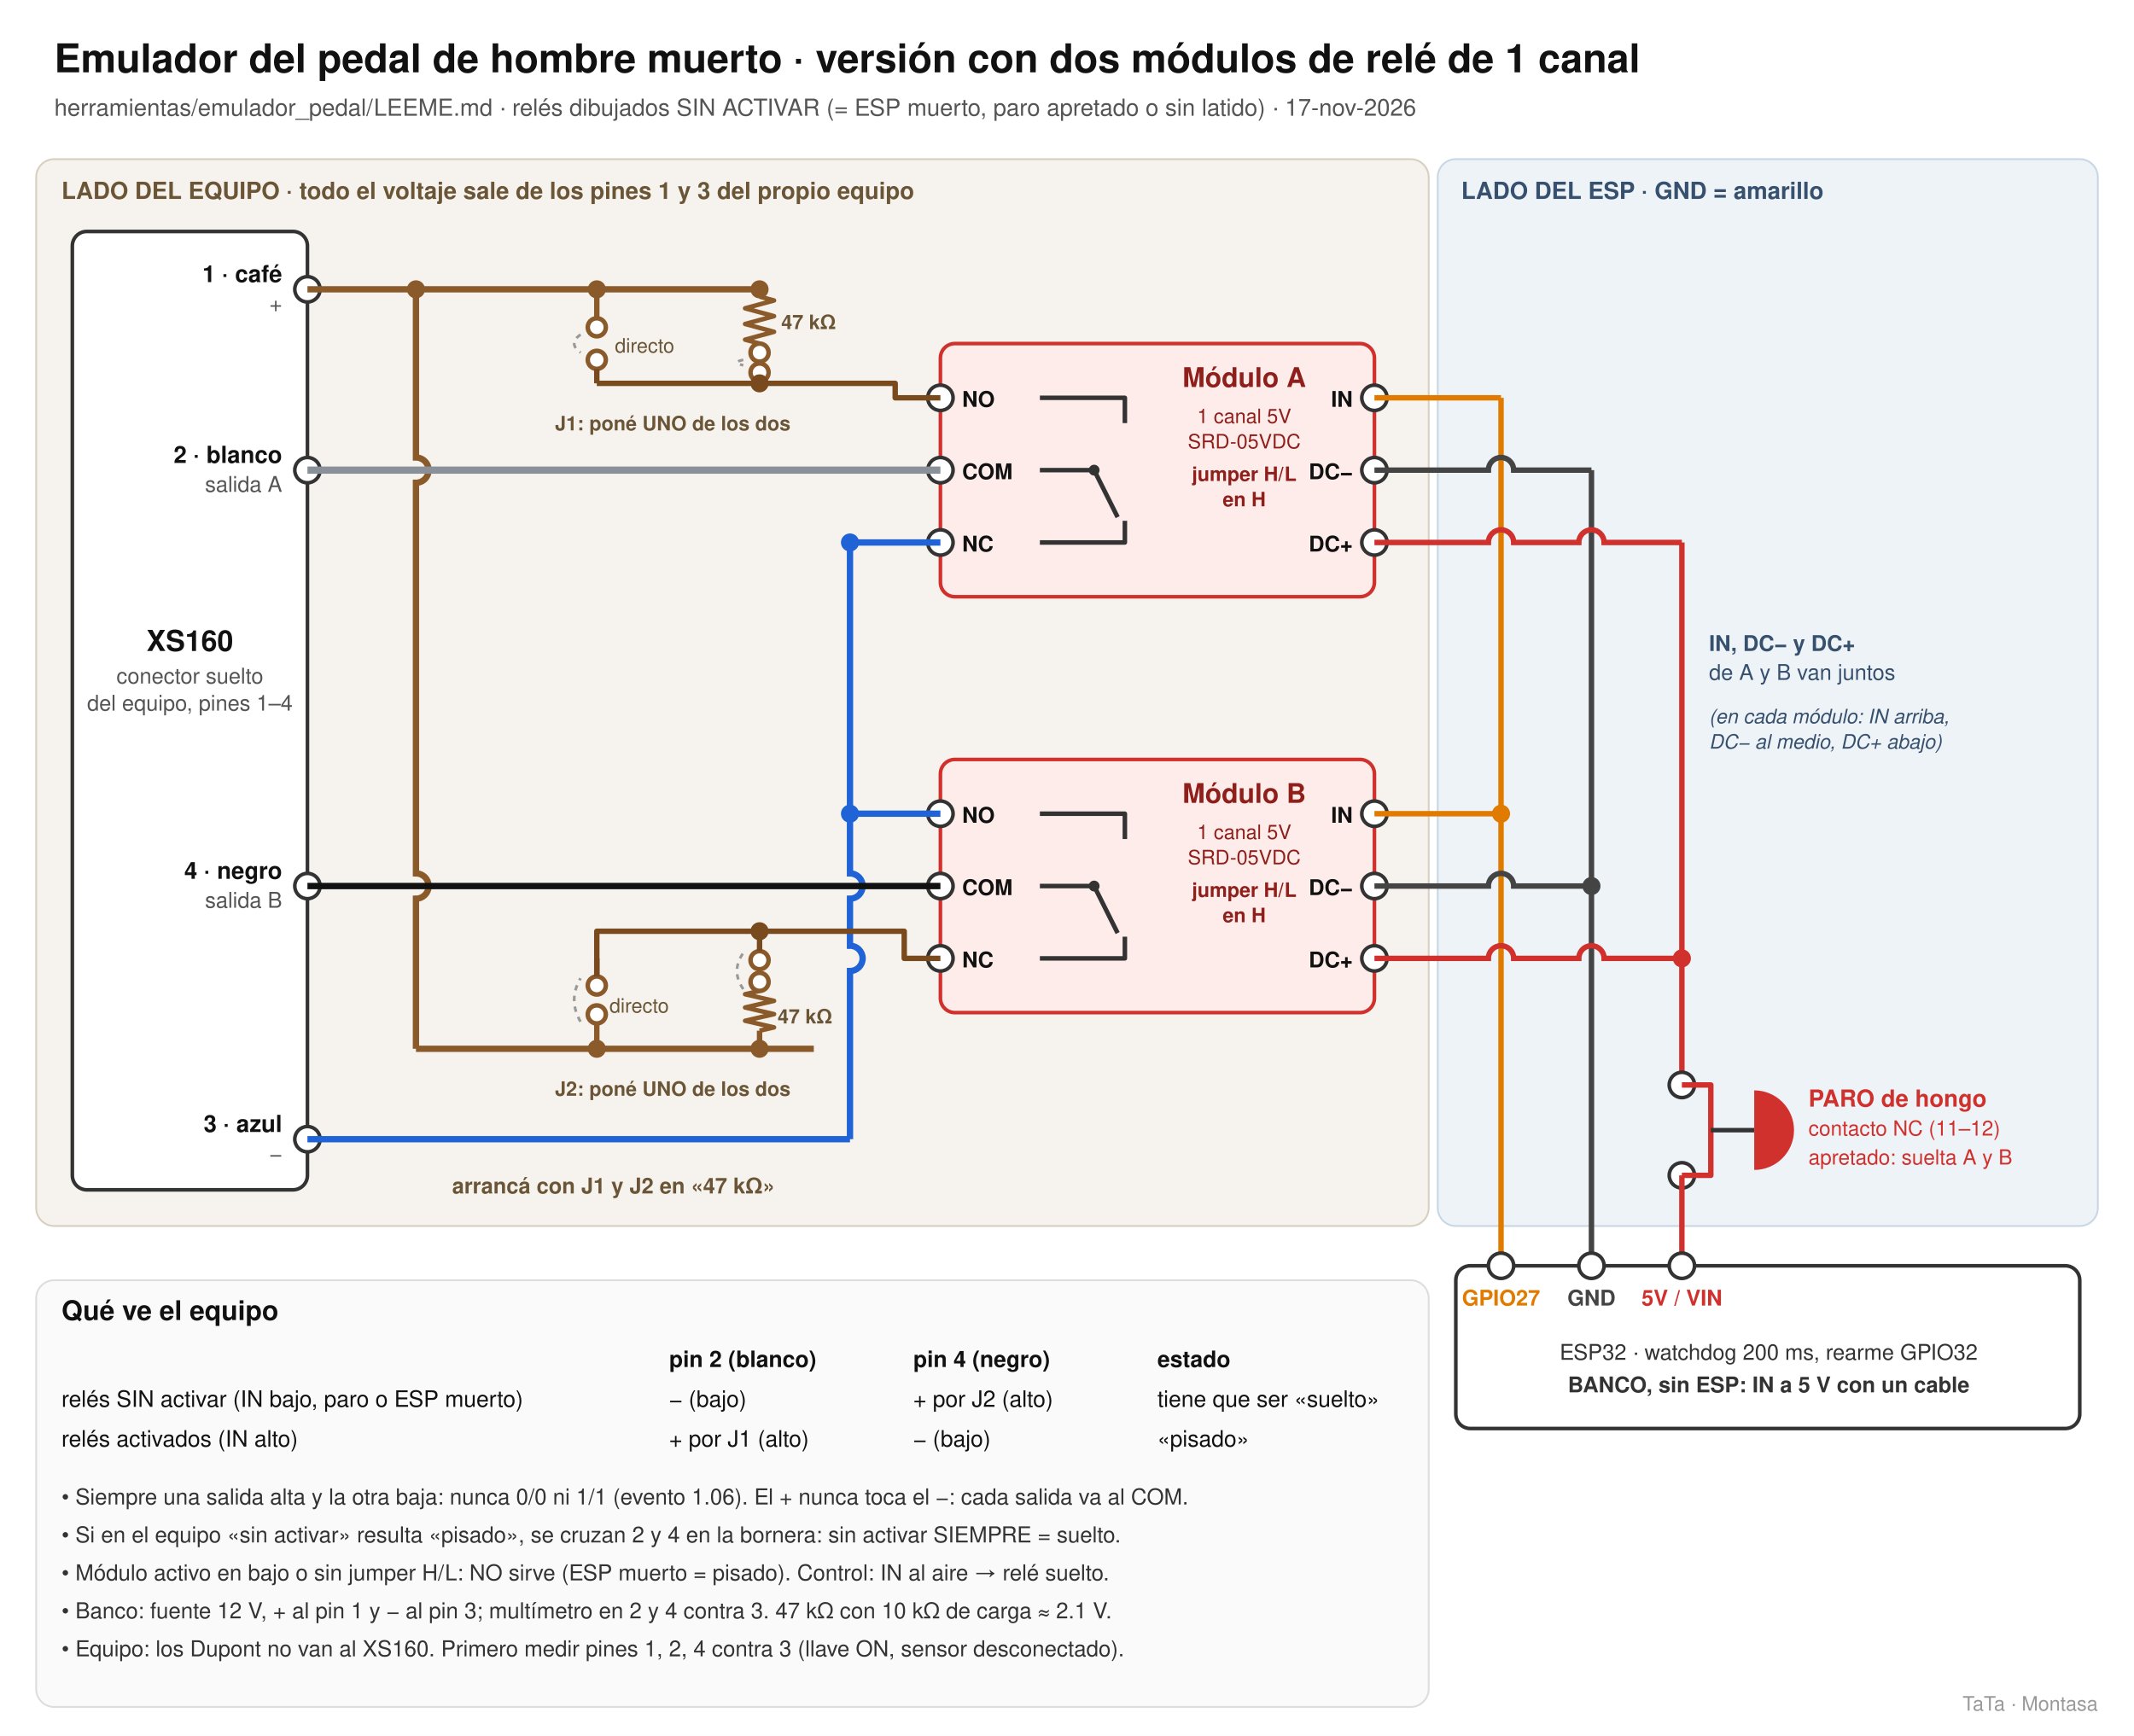
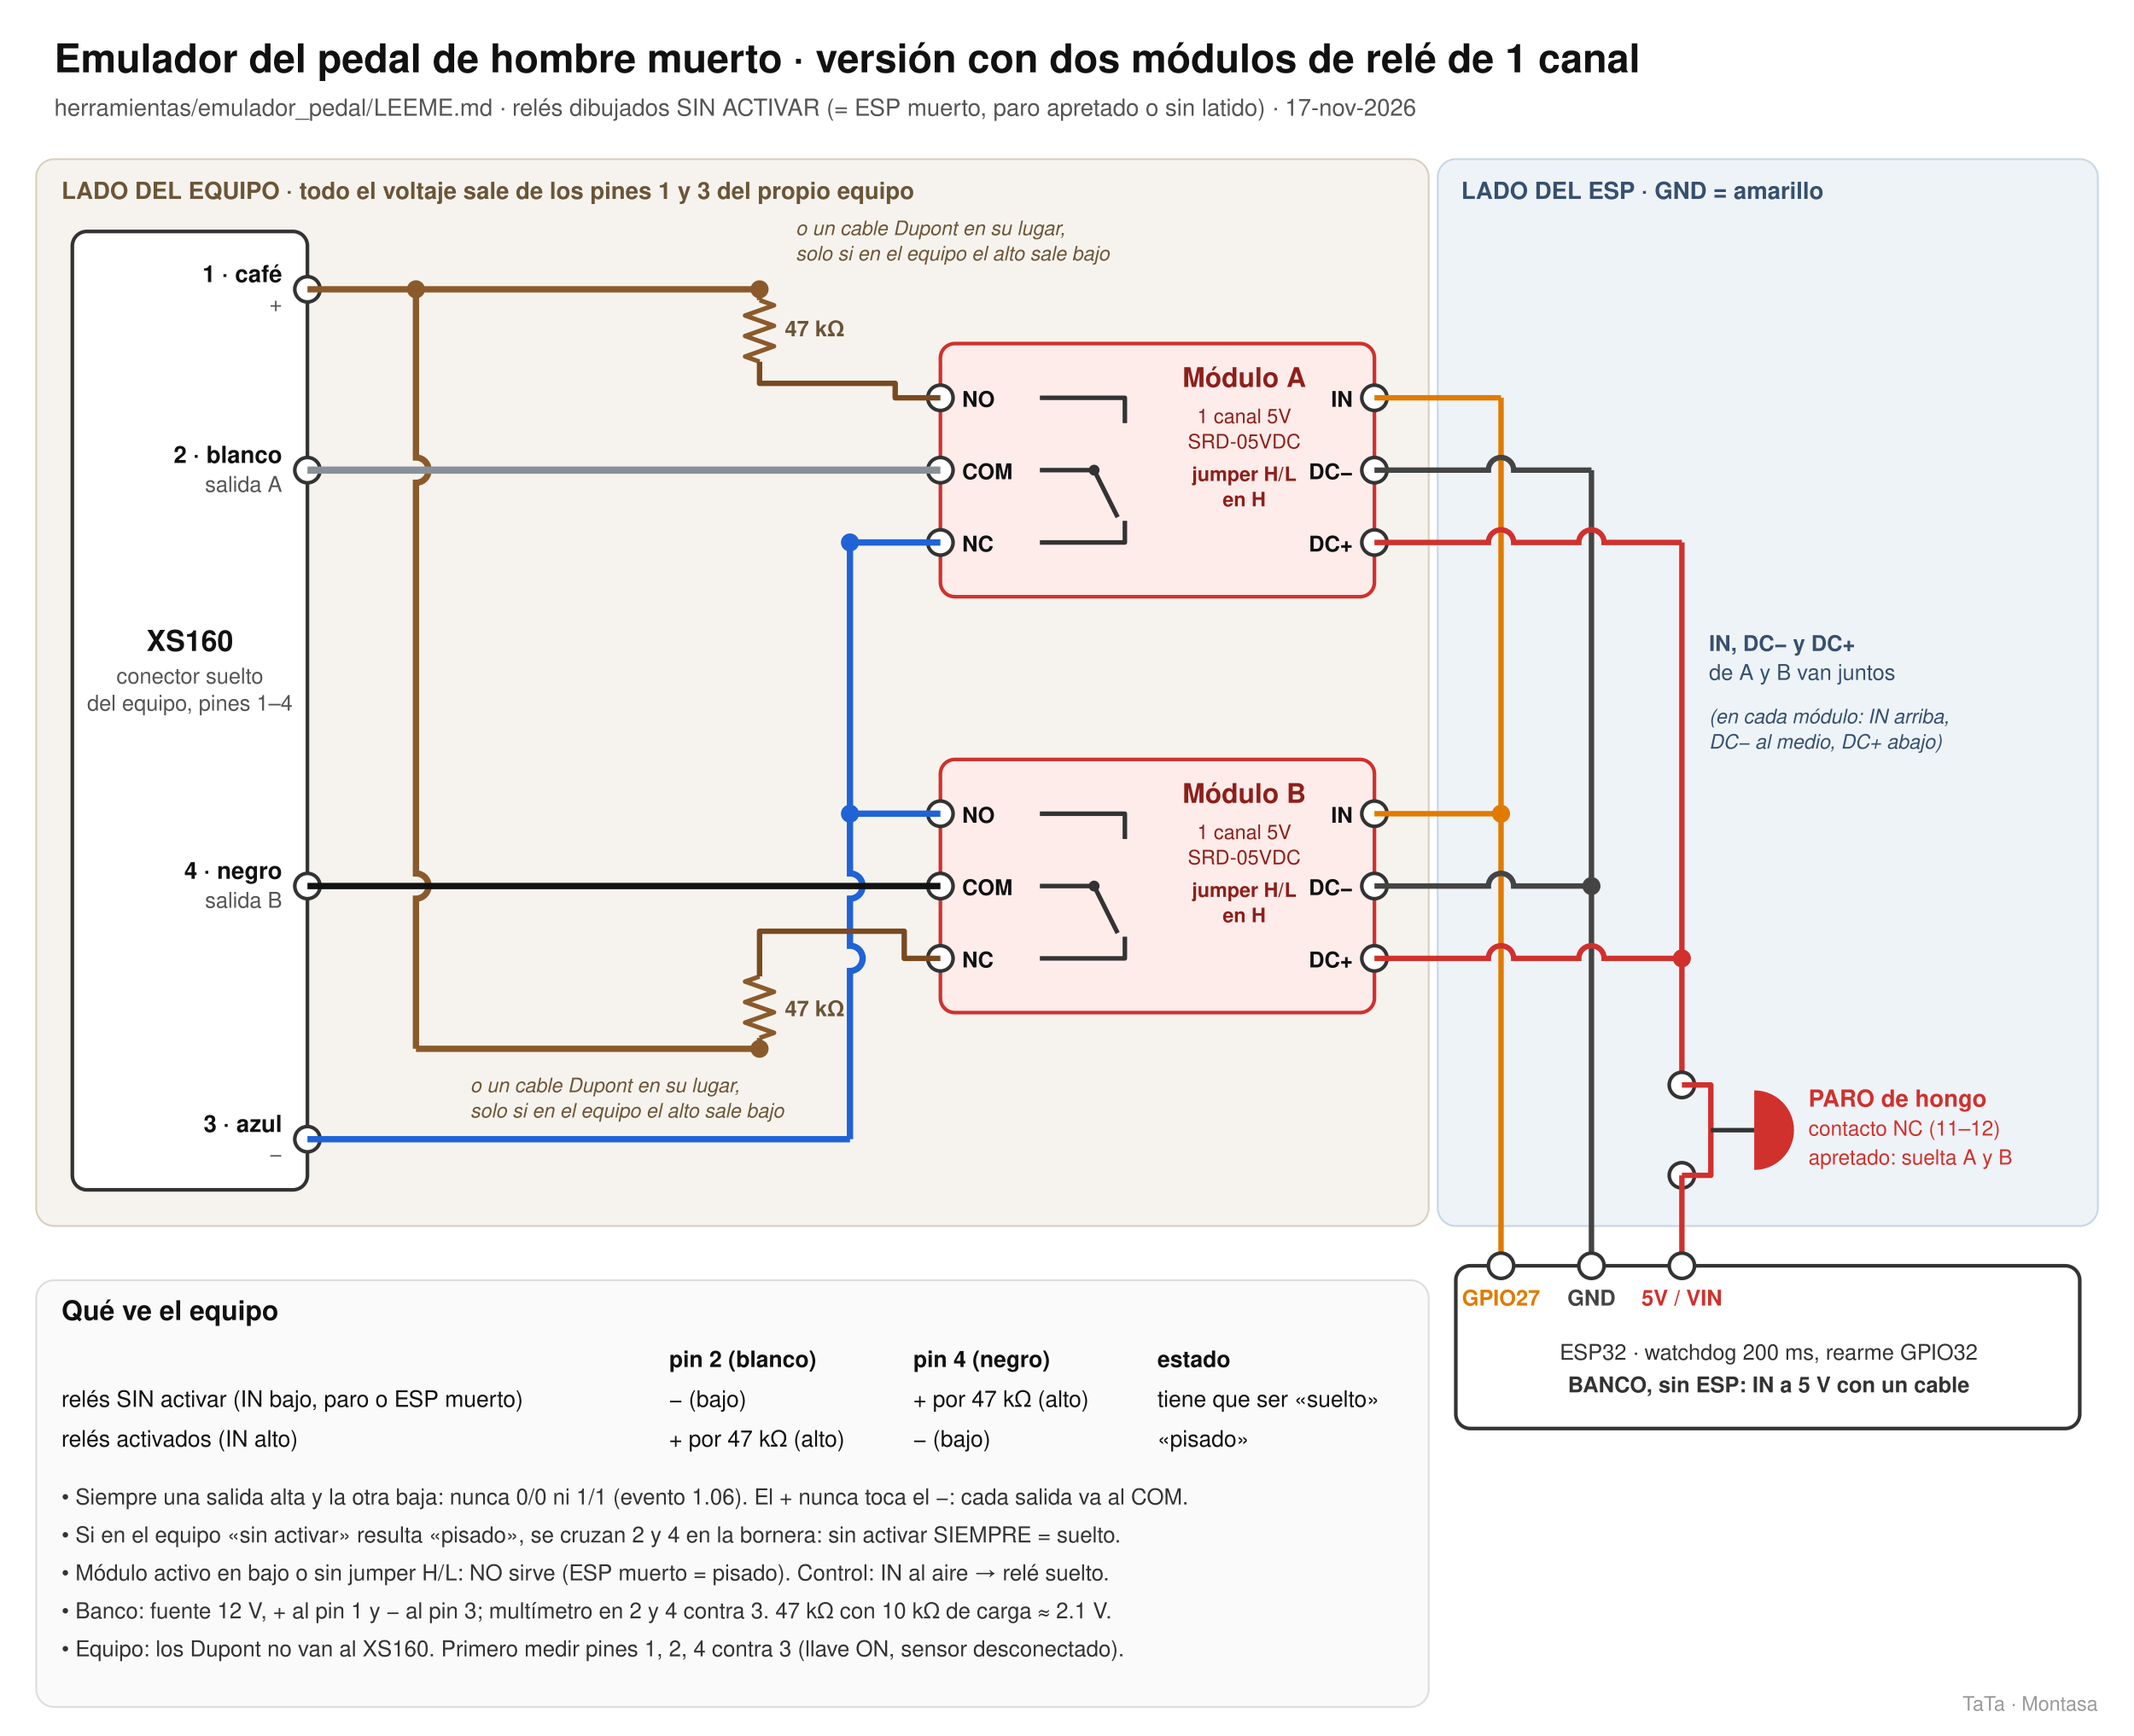
<svg xmlns="http://www.w3.org/2000/svg" width="1180" height="960" viewBox="0 0 1180 960" font-family="Helvetica, Arial, sans-serif">
  <rect width="1180" height="960" fill="#fff" />
  <text x="30" y="40" font-size="22" text-anchor="start" font-weight="bold" fill="#111">Emulador del pedal de hombre muerto · versión con dos módulos de relé de 1 canal</text>
  <text x="30" y="64" font-size="13" text-anchor="start" font-weight="normal" fill="#555">herramientas/emulador_pedal/LEEME.md · relés dibujados SIN ACTIVAR (= ESP muerto, paro apretado o sin latido) · 17-nov-2026</text>
  <rect x="20" y="88" width="770" height="590" rx="10" fill="#f6f3ee" stroke="#d8cfc0" />
  <text x="34" y="110" font-size="13" text-anchor="start" font-weight="bold" fill="#6b5537">LADO DEL EQUIPO · todo el voltaje sale de los pines 1 y 3 del propio equipo</text>
  <rect x="795" y="88" width="365" height="590" rx="10" fill="#eef3f8" stroke="#c9d6e4" />
  <text x="808" y="110" font-size="13" text-anchor="start" font-weight="bold" fill="#36506e">LADO DEL ESP · GND = amarillo</text>
  <rect x="40" y="128" width="130" height="530" rx="8" fill="#fff" stroke="#333" stroke-width="2" />
  <text x="105" y="360" font-size="16" text-anchor="middle" font-weight="bold" fill="#111">XS160</text>
  <text x="105" y="378" font-size="12" text-anchor="middle" font-weight="normal" fill="#555">conector suelto</text>
  <text x="105" y="393" font-size="12" text-anchor="middle" font-weight="normal" fill="#555">del equipo, pines 1–4</text>
  <circle cx="170" cy="160" r="7" fill="#fff" stroke="#333" stroke-width="2" />
  <text x="156" y="156" font-size="13" text-anchor="end" font-weight="bold" fill="#111">1 · café</text>
  <text x="156" y="172" font-size="12" text-anchor="end" font-weight="normal" fill="#555">+</text>
  <circle cx="170" cy="260" r="7" fill="#fff" stroke="#333" stroke-width="2" />
  <text x="156" y="256" font-size="13" text-anchor="end" font-weight="bold" fill="#111">2 · blanco</text>
  <text x="156" y="272" font-size="12" text-anchor="end" font-weight="normal" fill="#555">salida A</text>
  <circle cx="170" cy="490" r="7" fill="#fff" stroke="#333" stroke-width="2" />
  <text x="156" y="486" font-size="13" text-anchor="end" font-weight="bold" fill="#111">4 · negro</text>
  <text x="156" y="502" font-size="12" text-anchor="end" font-weight="normal" fill="#555">salida B</text>
  <circle cx="170" cy="630" r="7" fill="#fff" stroke="#333" stroke-width="2" />
  <text x="156" y="626" font-size="13" text-anchor="end" font-weight="bold" fill="#111">3 · azul</text>
  <text x="156" y="642" font-size="12" text-anchor="end" font-weight="normal" fill="#555">−</text>
  <rect x="520" y="190" width="240" height="140" rx="8" fill="#fdecea" stroke="#d0312d" stroke-width="2" />
  <text x="688" y="214" font-size="15" text-anchor="middle" font-weight="bold" fill="#8e1f1b">Módulo A</text>
  <text x="688" y="234" font-size="11" text-anchor="middle" font-weight="normal" fill="#8e1f1b">1 canal 5V</text>
  <text x="688" y="248" font-size="11" text-anchor="middle" font-weight="normal" fill="#8e1f1b">SRD-05VDC</text>
  <text x="688" y="266" font-size="11" text-anchor="middle" font-weight="bold" fill="#8e1f1b">jumper H/L</text>
  <text x="688" y="280" font-size="11" text-anchor="middle" font-weight="bold" fill="#8e1f1b">en H</text>
  <circle cx="520" cy="220" r="7" fill="#fff" stroke="#333" stroke-width="2" />
  <text x="532" y="225" font-size="12" text-anchor="start" font-weight="bold" fill="#111">NO</text>
  <circle cx="520" cy="260" r="7" fill="#fff" stroke="#333" stroke-width="2" />
  <text x="532" y="265" font-size="12" text-anchor="start" font-weight="bold" fill="#111">COM</text>
  <circle cx="520" cy="300" r="7" fill="#fff" stroke="#333" stroke-width="2" />
  <text x="532" y="305" font-size="12" text-anchor="start" font-weight="bold" fill="#111">NC</text>
  <path d="M575,260 L605,260" fill="none" stroke="#333" stroke-width="2.5" stroke-linejoin="round" />
  <path d="M605,260 L618,286" fill="none" stroke="#333" stroke-width="2.5" stroke-linejoin="round" />
  <circle cx="605" cy="260" r="3" fill="#333" />
  <path d="M575,300 L622,300 L622,288" fill="none" stroke="#333" stroke-width="2.5" stroke-linejoin="round" />
  <path d="M575,220 L622,220 L622,234" fill="none" stroke="#333" stroke-width="2.5" stroke-linejoin="round" />
  <circle cx="760" cy="220" r="7" fill="#fff" stroke="#333" stroke-width="2" />
  <text x="748" y="225" font-size="12" text-anchor="end" font-weight="bold" fill="#111">IN</text>
  <circle cx="760" cy="260" r="7" fill="#fff" stroke="#333" stroke-width="2" />
  <text x="748" y="265" font-size="12" text-anchor="end" font-weight="bold" fill="#111">DC−</text>
  <circle cx="760" cy="300" r="7" fill="#fff" stroke="#333" stroke-width="2" />
  <text x="748" y="305" font-size="12" text-anchor="end" font-weight="bold" fill="#111">DC+</text>
  <rect x="520" y="420" width="240" height="140" rx="8" fill="#fdecea" stroke="#d0312d" stroke-width="2" />
  <text x="688" y="444" font-size="15" text-anchor="middle" font-weight="bold" fill="#8e1f1b">Módulo B</text>
  <text x="688" y="464" font-size="11" text-anchor="middle" font-weight="normal" fill="#8e1f1b">1 canal 5V</text>
  <text x="688" y="478" font-size="11" text-anchor="middle" font-weight="normal" fill="#8e1f1b">SRD-05VDC</text>
  <text x="688" y="496" font-size="11" text-anchor="middle" font-weight="bold" fill="#8e1f1b">jumper H/L</text>
  <text x="688" y="510" font-size="11" text-anchor="middle" font-weight="bold" fill="#8e1f1b">en H</text>
  <circle cx="520" cy="450" r="7" fill="#fff" stroke="#333" stroke-width="2" />
  <text x="532" y="455" font-size="12" text-anchor="start" font-weight="bold" fill="#111">NO</text>
  <circle cx="520" cy="490" r="7" fill="#fff" stroke="#333" stroke-width="2" />
  <text x="532" y="495" font-size="12" text-anchor="start" font-weight="bold" fill="#111">COM</text>
  <circle cx="520" cy="530" r="7" fill="#fff" stroke="#333" stroke-width="2" />
  <text x="532" y="535" font-size="12" text-anchor="start" font-weight="bold" fill="#111">NC</text>
  <path d="M575,490 L605,490" fill="none" stroke="#333" stroke-width="2.5" stroke-linejoin="round" />
  <path d="M605,490 L618,516" fill="none" stroke="#333" stroke-width="2.5" stroke-linejoin="round" />
  <circle cx="605" cy="490" r="3" fill="#333" />
  <path d="M575,530 L622,530 L622,518" fill="none" stroke="#333" stroke-width="2.5" stroke-linejoin="round" />
  <path d="M575,450 L622,450 L622,464" fill="none" stroke="#333" stroke-width="2.5" stroke-linejoin="round" />
  <circle cx="760" cy="450" r="7" fill="#fff" stroke="#333" stroke-width="2" />
  <text x="748" y="455" font-size="12" text-anchor="end" font-weight="bold" fill="#111">IN</text>
  <circle cx="760" cy="490" r="7" fill="#fff" stroke="#333" stroke-width="2" />
  <text x="748" y="495" font-size="12" text-anchor="end" font-weight="bold" fill="#111">DC−</text>
  <circle cx="760" cy="530" r="7" fill="#fff" stroke="#333" stroke-width="2" />
  <text x="748" y="535" font-size="12" text-anchor="end" font-weight="bold" fill="#111">DC+</text>
  <path d="M170,160 L420,160" fill="none" stroke="#8b5a2b" stroke-width="3.5" stroke-linejoin="round" />
  <circle cx="230" cy="160" r="5" fill="#8b5a2b" />
  <path d="M230,160 V253 A7,7 0 0 1 230,267 V483 A7,7 0 0 1 230,497 V580" fill="none" stroke="#8b5a2b" stroke-width="3.5" />
-   <path d="M230,580 L450,580" fill="none" stroke="#8b5a2b" stroke-width="3.5" stroke-linejoin="round" />
+   <path d="M230,580 L420,580" fill="none" stroke="#8b5a2b" stroke-width="3.5" stroke-linejoin="round" />
  <path d="M170,630 L470,630" fill="none" stroke="#1f63d6" stroke-width="3.5" stroke-linejoin="round" />
  <path d="M470,630 V537 A7,7 0 0 0 470,523 V497 A7,7 0 0 0 470,483 V300" fill="none" stroke="#1f63d6" stroke-width="3.5" />
  <path d="M470,300 L520,300" fill="none" stroke="#1f63d6" stroke-width="3.5" stroke-linejoin="round" />
  <circle cx="470" cy="300" r="5" fill="#1f63d6" />
  <path d="M470,450 L520,450" fill="none" stroke="#1f63d6" stroke-width="3.5" stroke-linejoin="round" />
  <circle cx="470" cy="450" r="5" fill="#1f63d6" />
  <path d="M170,260 L520,260" fill="none" stroke="#8a9099" stroke-width="4" stroke-linejoin="round" />
  <path d="M170,490 L520,490" fill="none" stroke="#111" stroke-width="3.5" stroke-linejoin="round" />
-   <path d="M330,160 L330,176" fill="none" stroke="#8b5a2b" stroke-width="3" stroke-linejoin="round" />
-   <circle cx="330" cy="181" r="5" fill="#fff" stroke="#8b5a2b" stroke-width="2.5" />
-   <circle cx="330" cy="199" r="5" fill="#fff" stroke="#8b5a2b" stroke-width="2.5" />
-   <path d="M321,185 Q314,190.0 321,195" fill="none" stroke="#999" stroke-width="1.5" stroke-dasharray="3 3" />
-   <path d="M330,204 L330,212" fill="none" stroke="#7a4a1f" stroke-width="3" stroke-linejoin="round" />
-   <circle cx="330" cy="160" r="5" fill="#8b5a2b" />
-   <path d="M420,160 L420,164" fill="none" stroke="#8b5a2b" stroke-width="3" stroke-linejoin="round" />
-   <path d="M420,164 L428,166.167 L412,170.5 L428,174.833 L412,179.167 L428,183.5 L412,187.833 L420,190" fill="none" stroke="#8b5a2b" stroke-width="2.5" stroke-linejoin="round" />
-   <circle cx="420" cy="195" r="5" fill="#fff" stroke="#8b5a2b" stroke-width="2.5" />
-   <circle cx="420" cy="206" r="5" fill="#fff" stroke="#8b5a2b" stroke-width="2.5" />
-   <path d="M411,199 Q404,200.5 411,202" fill="none" stroke="#999" stroke-width="1.5" stroke-dasharray="3 3" />
+   <path d="M420,160 L420,166" fill="none" stroke="#8b5a2b" stroke-width="3" stroke-linejoin="round" />
+   <path d="M420,166 L428,168.833 L412,174.5 L428,180.167 L412,185.833 L428,191.5 L412,197.167 L420,200" fill="none" stroke="#8b5a2b" stroke-width="2.5" stroke-linejoin="round" />
  <circle cx="420" cy="160" r="5" fill="#8b5a2b" />
-   <path d="M330,212 L495,212 L495,220 L520,220" fill="none" stroke="#7a4a1f" stroke-width="3" stroke-linejoin="round" />
-   <circle cx="420" cy="212" r="5" fill="#7a4a1f" />
-   <text x="340" y="195" font-size="11" text-anchor="start" font-weight="normal" fill="#6b5537">directo</text>
-   <text x="432" y="182" font-size="11" text-anchor="start" font-weight="bold" fill="#6b5537">47 kΩ</text>
-   <text x="372" y="238" font-size="11" text-anchor="middle" font-weight="bold" fill="#6b5537">J1: poné UNO de los dos</text>
-   <path d="M330,580 L330,566" fill="none" stroke="#8b5a2b" stroke-width="3" stroke-linejoin="round" />
-   <circle cx="330" cy="561" r="5" fill="#fff" stroke="#8b5a2b" stroke-width="2.5" />
-   <circle cx="330" cy="545" r="5" fill="#fff" stroke="#8b5a2b" stroke-width="2.5" />
-   <path d="M321,565 Q314,553.0 321,541" fill="none" stroke="#999" stroke-width="1.5" stroke-dasharray="3 3" />
-   <path d="M330,540 L330,530" fill="none" stroke="#7a4a1f" stroke-width="3" stroke-linejoin="round" />
-   <circle cx="330" cy="580" r="5" fill="#8b5a2b" />
-   <path d="M420,580 L420,570" fill="none" stroke="#8b5a2b" stroke-width="3" stroke-linejoin="round" />
-   <path d="M420,570 L428,568.167 L412,564.5 L428,560.833 L412,557.167 L428,553.5 L412,549.833 L420,548" fill="none" stroke="#8b5a2b" stroke-width="2.5" stroke-linejoin="round" />
-   <circle cx="420" cy="543" r="5" fill="#fff" stroke="#8b5a2b" stroke-width="2.5" />
-   <circle cx="420" cy="531" r="5" fill="#fff" stroke="#8b5a2b" stroke-width="2.5" />
-   <path d="M411,547 Q404,537.0 411,527" fill="none" stroke="#999" stroke-width="1.5" stroke-dasharray="3 3" />
+   <path d="M420,200 L420,212 L495,212 L495,220 L520,220" fill="none" stroke="#7a4a1f" stroke-width="3" stroke-linejoin="round" />
+   <text x="434" y="186" font-size="12" text-anchor="start" font-weight="bold" fill="#6b5537">47 kΩ</text>
+   <text x="440" y="130" font-size="11" text-anchor="start" font-weight="normal" fill="#6b5537" font-style="italic">o un cable Dupont en su lugar,</text>
+   <text x="440" y="144" font-size="11" text-anchor="start" font-weight="normal" fill="#6b5537" font-style="italic">solo si en el equipo el alto sale bajo</text>
+   <path d="M420,580 L420,574" fill="none" stroke="#8b5a2b" stroke-width="3" stroke-linejoin="round" />
+   <path d="M420,574 L428,571.167 L412,565.5 L428,559.833 L412,554.167 L428,548.5 L412,542.833 L420,540" fill="none" stroke="#8b5a2b" stroke-width="2.5" stroke-linejoin="round" />
  <circle cx="420" cy="580" r="5" fill="#8b5a2b" />
-   <path d="M330,540 L330,515 L500,515 L500,530 L520,530" fill="none" stroke="#7a4a1f" stroke-width="3" stroke-linejoin="round" />
-   <path d="M420,526 L420,515" fill="none" stroke="#7a4a1f" stroke-width="3" stroke-linejoin="round" />
-   <circle cx="420" cy="515" r="5" fill="#7a4a1f" />
-   <text x="337" y="560" font-size="11" text-anchor="start" font-weight="normal" fill="#6b5537">directo</text>
-   <text x="430" y="566" font-size="11" text-anchor="start" font-weight="bold" fill="#6b5537">47 kΩ</text>
-   <text x="372" y="606" font-size="11" text-anchor="middle" font-weight="bold" fill="#6b5537">J2: poné UNO de los dos</text>
-   <text x="250" y="660" font-size="12" text-anchor="start" font-weight="bold" fill="#6b5537">arrancá con J1 y J2 en «47 kΩ»</text>
+   <path d="M420,540 L420,515 L500,515 L500,530 L520,530" fill="none" stroke="#7a4a1f" stroke-width="3" stroke-linejoin="round" />
+   <text x="434" y="562" font-size="12" text-anchor="start" font-weight="bold" fill="#6b5537">47 kΩ</text>
+   <text x="260" y="604" font-size="11" text-anchor="start" font-weight="normal" fill="#6b5537" font-style="italic">o un cable Dupont en su lugar,</text>
+   <text x="260" y="618" font-size="11" text-anchor="start" font-weight="normal" fill="#6b5537" font-style="italic">solo si en el equipo el alto sale bajo</text>
  <path d="M760,220 L830,220" fill="none" stroke="#e07b00" stroke-width="3" stroke-linejoin="round" />
  <path d="M760,450 L830,450" fill="none" stroke="#e07b00" stroke-width="3" stroke-linejoin="round" />
  <circle cx="830" cy="450" r="5" fill="#e07b00" />
  <path d="M830,220 V700" fill="none" stroke="#e07b00" stroke-width="3" />
  <path d="M760,260 H823 A7,7 0 0 1 837,260 H880" fill="none" stroke="#444" stroke-width="3" />
  <path d="M760,490 H823 A7,7 0 0 1 837,490 H880" fill="none" stroke="#444" stroke-width="3" />
  <circle cx="880" cy="490" r="5" fill="#444" />
  <path d="M880,260 V700" fill="none" stroke="#444" stroke-width="3" />
  <path d="M760,300 H823 A7,7 0 0 1 837,300 H873 A7,7 0 0 1 887,300 H930" fill="none" stroke="#d0312d" stroke-width="3" />
  <path d="M760,530 H823 A7,7 0 0 1 837,530 H873 A7,7 0 0 1 887,530 H930" fill="none" stroke="#d0312d" stroke-width="3" />
  <circle cx="930" cy="530" r="5" fill="#d0312d" />
  <path d="M930,300 V600" fill="none" stroke="#d0312d" stroke-width="3" />
  <text x="945" y="360" font-size="12" text-anchor="start" font-weight="bold" fill="#36506e">IN, DC− y DC+</text>
  <text x="945" y="376" font-size="12" text-anchor="start" font-weight="normal" fill="#36506e">de A y B van juntos</text>
  <text x="945" y="400" font-size="11" text-anchor="start" font-weight="normal" fill="#36506e" font-style="italic">(en cada módulo: IN arriba,</text>
  <text x="945" y="414" font-size="11" text-anchor="start" font-weight="normal" fill="#36506e" font-style="italic">DC− al medio, DC+ abajo)</text>
  <circle cx="930" cy="600" r="7" fill="#fff" stroke="#333" stroke-width="2" />
  <circle cx="930" cy="650" r="7" fill="#fff" stroke="#333" stroke-width="2" />
  <path d="M930,600 L946,600 L946,650 L930,650" fill="none" stroke="#d0312d" stroke-width="3" stroke-linejoin="round" />
  <path d="M946,625 L970,625" fill="none" stroke="#333" stroke-width="2.5" stroke-linejoin="round" />
  <path d="M970,603 A22,22 0 0 1 970,647 Z" fill="#d0312d" />
  <path d="M930,650 L930,700" fill="none" stroke="#d0312d" stroke-width="3" stroke-linejoin="round" />
  <text x="1000" y="612" font-size="13" text-anchor="start" font-weight="bold" fill="#d0312d">PARO de hongo</text>
  <text x="1000" y="628" font-size="11.5" text-anchor="start" font-weight="normal" fill="#d0312d">contacto NC (11–12)</text>
  <text x="1000" y="644" font-size="11.5" text-anchor="start" font-weight="normal" fill="#d0312d">apretado: suelta A y B</text>
  <rect x="805" y="700" width="345" height="90" rx="8" fill="#fff" stroke="#333" stroke-width="2" />
  <circle cx="830" cy="700" r="7" fill="#fff" stroke="#333" stroke-width="2" />
  <text x="830" y="722" font-size="12" text-anchor="middle" font-weight="bold" fill="#e07b00">GPIO27</text>
  <circle cx="880" cy="700" r="7" fill="#fff" stroke="#333" stroke-width="2" />
  <text x="880" y="722" font-size="12" text-anchor="middle" font-weight="bold" fill="#444">GND</text>
  <circle cx="930" cy="700" r="7" fill="#fff" stroke="#333" stroke-width="2" />
  <text x="930" y="722" font-size="12" text-anchor="middle" font-weight="bold" fill="#d0312d">5V / VIN</text>
  <text x="978" y="752" font-size="12" text-anchor="middle" font-weight="normal" fill="#333">ESP32 · watchdog 200 ms, rearme GPIO32</text>
  <text x="978" y="770" font-size="12" text-anchor="middle" font-weight="bold" fill="#333">BANCO, sin ESP: IN a 5 V con un cable</text>
  <rect x="20" y="708" width="770" height="236" rx="10" fill="#fafafa" stroke="#ddd" />
  <text x="34" y="730" font-size="15" text-anchor="start" font-weight="bold" fill="#111">Qué ve el equipo</text>
  <text x="34" y="756" font-size="12.5" text-anchor="start" font-weight="bold" fill="#111" />
  <text x="370" y="756" font-size="12.5" text-anchor="start" font-weight="bold" fill="#111">pin 2 (blanco)</text>
  <text x="505" y="756" font-size="12.5" text-anchor="start" font-weight="bold" fill="#111">pin 4 (negro)</text>
  <text x="640" y="756" font-size="12.5" text-anchor="start" font-weight="bold" fill="#111">estado</text>
  <text x="34" y="778" font-size="12.5" text-anchor="start" font-weight="normal" fill="#111">relés SIN activar (IN bajo, paro o ESP muerto)</text>
  <text x="370" y="778" font-size="12.5" text-anchor="start" font-weight="normal" fill="#111">− (bajo)</text>
-   <text x="505" y="778" font-size="12.5" text-anchor="start" font-weight="normal" fill="#111">+ por J2 (alto)</text>
+   <text x="505" y="778" font-size="12.5" text-anchor="start" font-weight="normal" fill="#111">+ por 47 kΩ (alto)</text>
  <text x="640" y="778" font-size="12.5" text-anchor="start" font-weight="normal" fill="#111">tiene que ser «suelto»</text>
  <text x="34" y="800" font-size="12.5" text-anchor="start" font-weight="normal" fill="#111">relés activados (IN alto)</text>
-   <text x="370" y="800" font-size="12.5" text-anchor="start" font-weight="normal" fill="#111">+ por J1 (alto)</text>
+   <text x="370" y="800" font-size="12.5" text-anchor="start" font-weight="normal" fill="#111">+ por 47 kΩ (alto)</text>
  <text x="505" y="800" font-size="12.5" text-anchor="start" font-weight="normal" fill="#111">− (bajo)</text>
  <text x="640" y="800" font-size="12.5" text-anchor="start" font-weight="normal" fill="#111">«pisado»</text>
  <text x="34" y="832" font-size="12.2" text-anchor="start" font-weight="normal" fill="#333">• Siempre una salida alta y la otra baja: nunca 0/0 ni 1/1 (evento 1.06). El + nunca toca el −: cada salida va al COM.</text>
  <text x="34" y="853" font-size="12.2" text-anchor="start" font-weight="normal" fill="#333">• Si en el equipo «sin activar» resulta «pisado», se cruzan 2 y 4 en la bornera: sin activar SIEMPRE = suelto.</text>
  <text x="34" y="874" font-size="12.2" text-anchor="start" font-weight="normal" fill="#333">• Módulo activo en bajo o sin jumper H/L: NO sirve (ESP muerto = pisado). Control: IN al aire → relé suelto.</text>
  <text x="34" y="895" font-size="12.2" text-anchor="start" font-weight="normal" fill="#333">• Banco: fuente 12 V, + al pin 1 y − al pin 3; multímetro en 2 y 4 contra 3. 47 kΩ con 10 kΩ de carga ≈ 2.1 V.</text>
  <text x="34" y="916" font-size="12.2" text-anchor="start" font-weight="normal" fill="#333">• Equipo: los Dupont no van al XS160. Primero medir pines 1, 2, 4 contra 3 (llave ON, sensor desconectado).</text>
  <text x="1160" y="946" font-size="11" text-anchor="end" fill="#999">TaTa · Montasa</text>
</svg>
